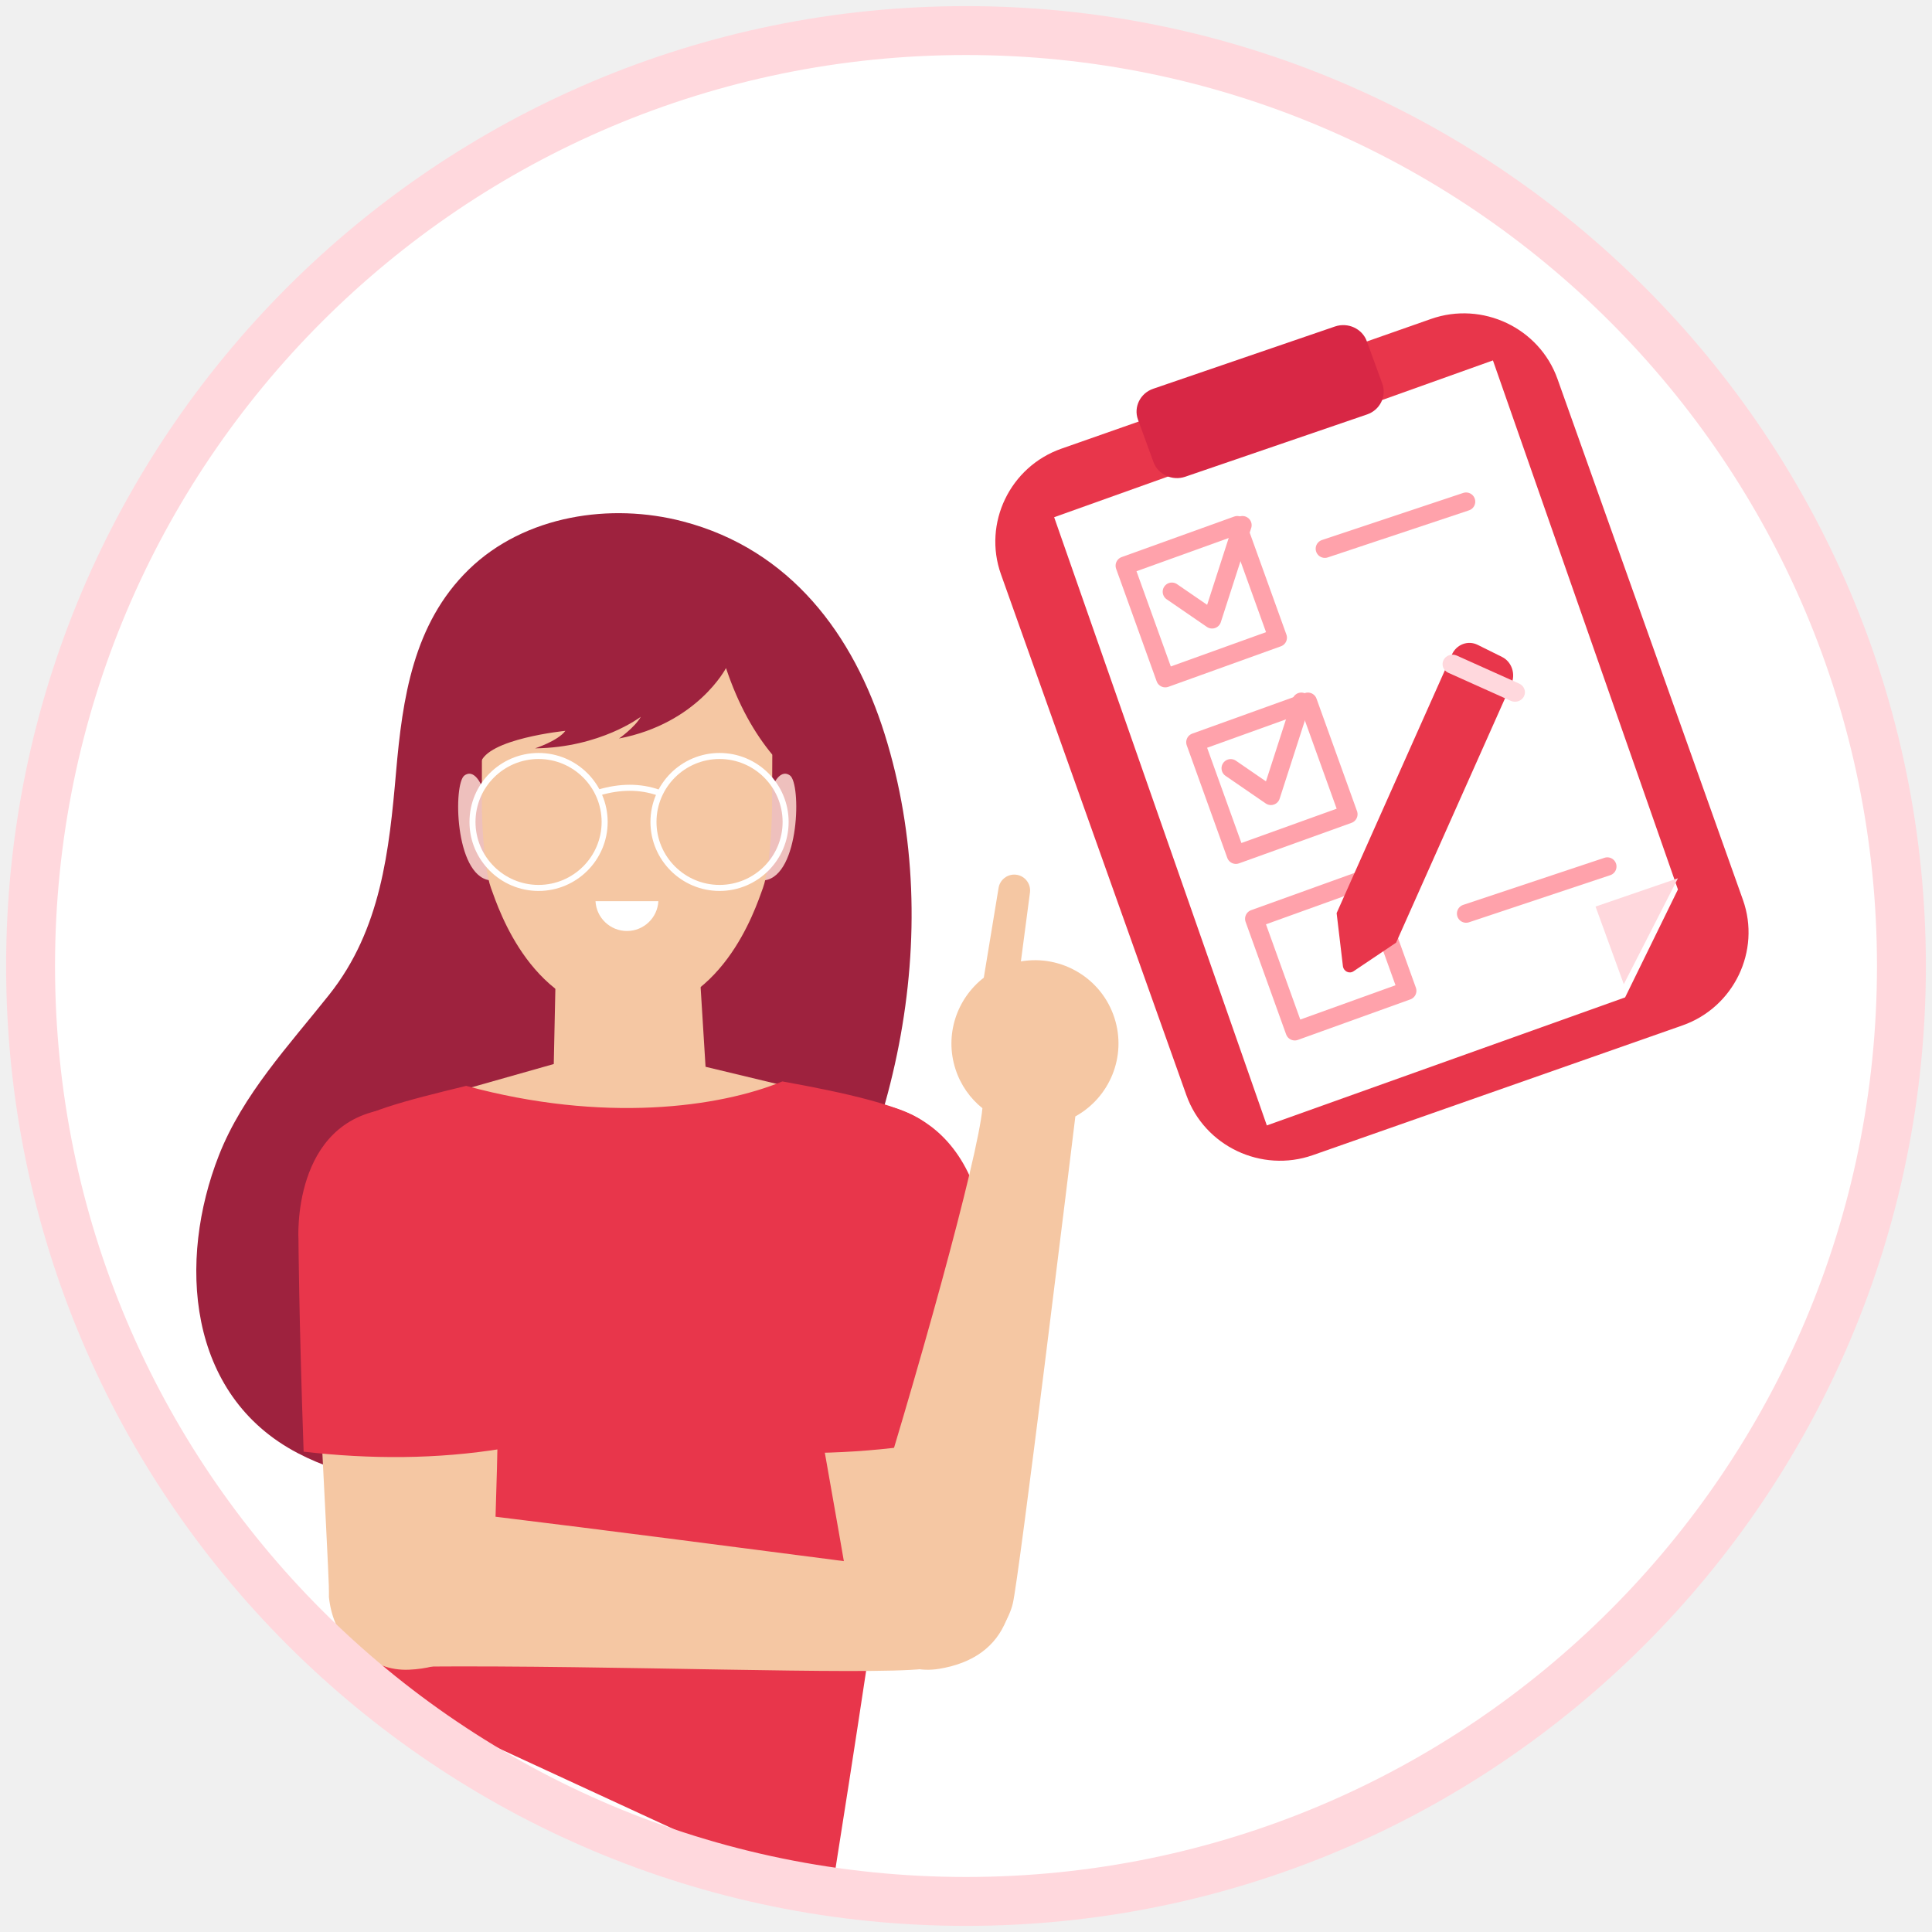
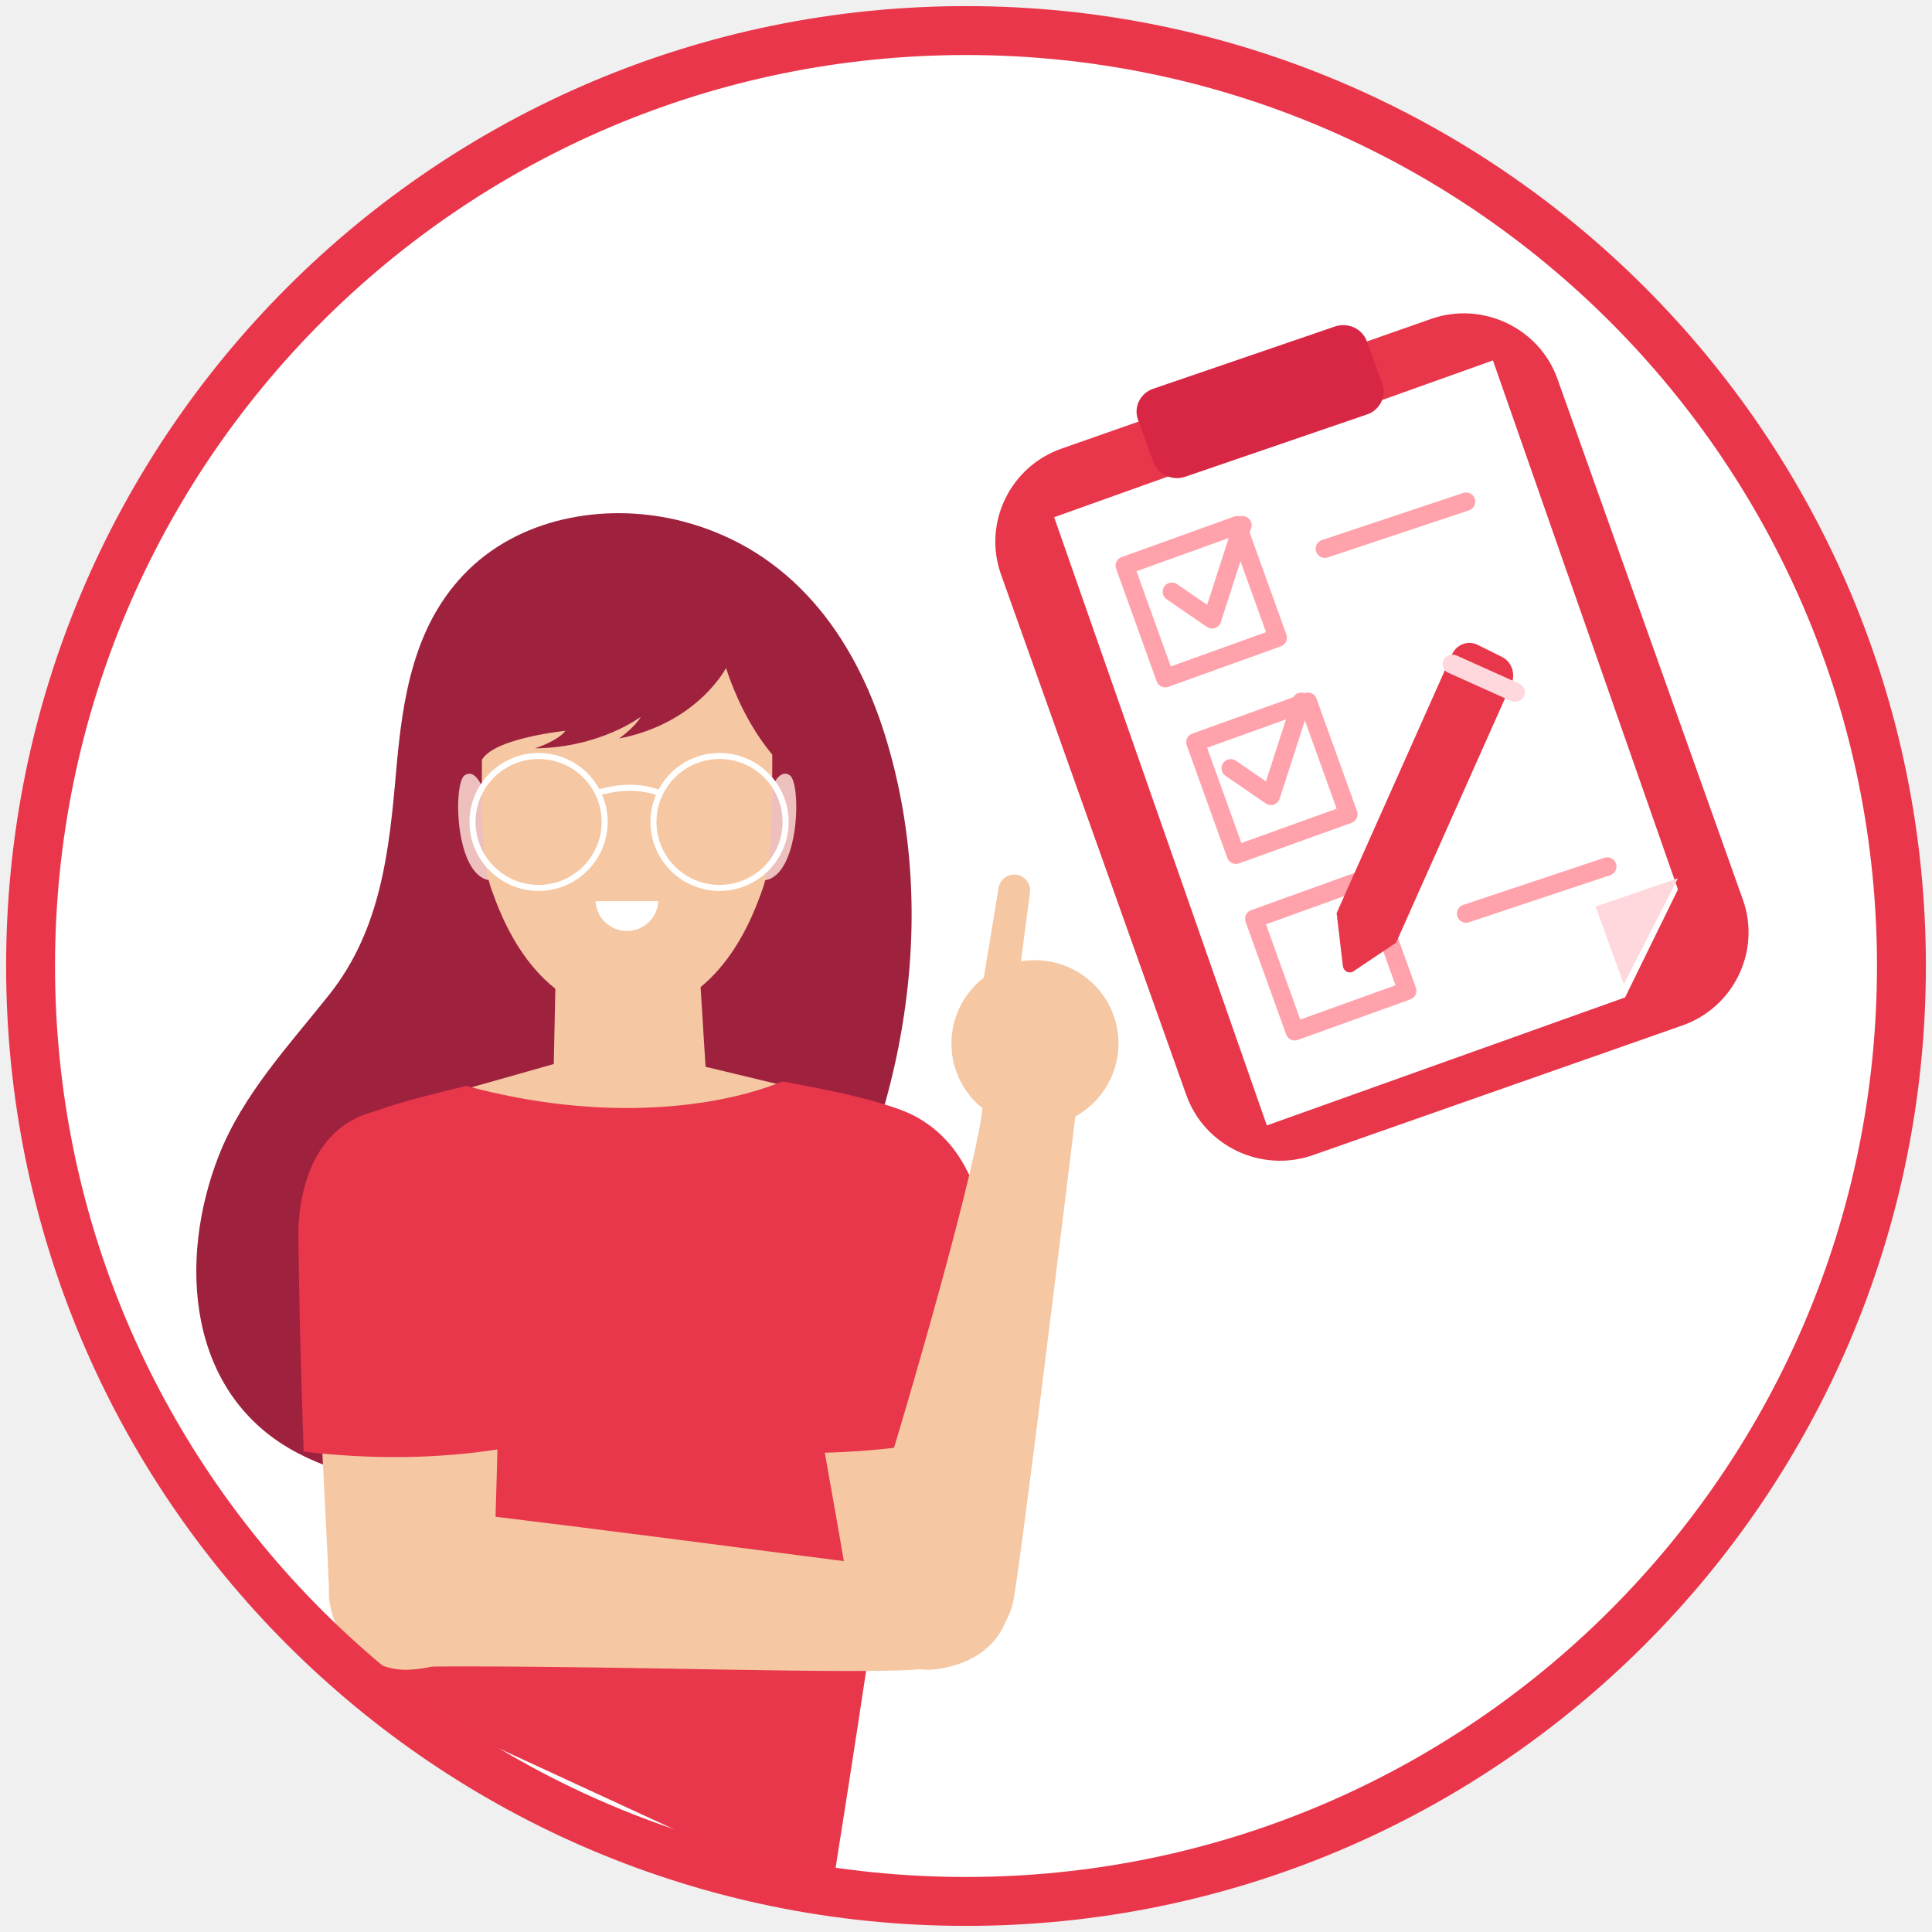
<svg xmlns="http://www.w3.org/2000/svg" width="158px" height="158px" viewBox="0 0 158 158" version="1.1">
  <g id="Page-1" stroke="none" stroke-width="1" fill="none" fill-rule="evenodd">
-     <g id="Group" transform="translate(2, 2)">
-       <circle id="Oval" fill="#FFFFFF" cx="77.5" cy="76.5" r="76.5" />
-       <g id="Group-63">
-         <path d="M135.595,81.858 L105.367,92.468 C101.163,93.944 96.508,91.736 95.022,87.562 L79.859,44.965 C78.372,40.791 80.595,36.17 84.8,34.693 L115.028,24.084 C119.231,22.608 123.887,24.816 125.372,28.99 L140.537,71.586 C142.022,75.759 139.799,80.382 135.595,81.858" id="Fill-1" fill="#E8364B" />
-         <polygon id="Fill-3" fill="#FFFFFF" points="130.903 79.567 101.602 90.038 84.209 40.298 120.093 27.475 135.223 70.742" />
-         <path d="M109.802,31.892 L94.928,36.988 C93.871,37.35 92.701,36.809 92.329,35.784 L91.064,32.315 C90.689,31.291 91.249,30.157 92.305,29.795 L107.177,24.7 C108.236,24.338 109.406,24.879 109.778,25.904 L111.043,29.371 C111.418,30.396 110.859,31.53 109.802,31.892" id="Fill-5" fill="#D82745" />
-         <polygon id="Fill-7" fill="#FFD8DD" points="130.795 78.488 128.485 72.14 135.223 69.825" />
-         <polyline id="Stroke-9" stroke="#FFA2AB" stroke-width="1.5" stroke-linecap="round" stroke-linejoin="round" points="109.772 69.826 113.085 79.026 103.886 82.339 100.572 73.139 109.772 69.826" />
-         <path d="M116.733,51.538 L107.31,72.675 L107.823,77.001 C107.875,77.436 108.34,77.668 108.691,77.431 L112.174,75.091 L121.597,53.953 C121.969,53.115 121.629,52.118 120.836,51.724 L118.844,50.736 C118.051,50.342 117.106,50.7 116.733,51.538" id="Fill-11" fill="#E8364B" />
-         <path d="M121.895,55.388 C121.779,55.388 121.661,55.364 121.549,55.313 L116.441,53.019 C116.034,52.836 115.859,52.373 116.05,51.984 C116.243,51.596 116.728,51.429 117.133,51.612 L122.242,53.907 C122.649,54.09 122.824,54.553 122.633,54.941 C122.494,55.223 122.201,55.388 121.895,55.388" id="Fill-13" fill="#FFD8DD" />
-         <polygon id="Stroke-15" stroke="#FFA2AB" stroke-width="1.5" stroke-linecap="round" stroke-linejoin="round" points="102.497 50.15 93.297 53.463 89.984 44.264 99.184 40.95" />
-         <polygon id="Stroke-17" stroke="#FFA2AB" stroke-width="1.5" stroke-linecap="round" stroke-linejoin="round" points="108.272 64.588 99.072 67.901 95.759 58.701 104.959 55.388" />
-         <polyline id="Stroke-19" stroke="#FFA2AB" stroke-width="1.5" stroke-linecap="round" stroke-linejoin="round" points="98.647 60.829 101.936 63.088 104.422 55.388" />
-         <polyline id="Stroke-21" stroke="#FFA2AB" stroke-width="1.5" stroke-linecap="round" stroke-linejoin="round" points="93.835 46.392 97.125 48.651 99.61 40.95" />
-         <line x1="106.347" y1="42.875" x2="117.897" y2="39.025" id="Stroke-23" stroke="#FFA2AB" stroke-width="1.5" stroke-linecap="round" stroke-linejoin="round" />
-         <line x1="117.898" y1="72.713" x2="129.448" y2="68.863" id="Stroke-25" stroke="#FFA2AB" stroke-width="1.5" stroke-linecap="round" stroke-linejoin="round" />
-         <path d="M44.638,40.353 C41.536,40.974 38.616,42.356 36.33,44.583 C31.784,49.011 30.913,55.148 30.394,61.096 C29.828,67.585 29.159,74.01 24.924,79.344 C21.626,83.496 17.848,87.52 15.9,92.49 C12.535,101.067 13.254,112.093 22.366,116.846 C26.315,118.906 30.895,119.556 35.379,119.606 C42.549,119.686 50.027,118.169 55.564,113.749 C57.921,111.868 59.847,109.528 61.543,107.067 C71.229,93.016 75.501,74.496 70.352,58.048 C67.805,49.917 62.651,42.944 53.849,40.642 C50.888,39.867 47.675,39.745 44.638,40.353" id="Fill-27" fill="#9E223E" />
-         <path d="M65.897,87.693 L55.7,85.242 L55.28,78.461 L43.612,69.745 L43.287,85.017 C43.287,85.017 31.084,88.458 30.981,88.556 C41.565,103.559 62.208,93.554 65.897,87.693" id="Fill-29" fill="#F5C7A3" />
-         <path d="M61.061,62.602 C61.061,62.602 61.664,60.763 62.599,61.413 C63.533,62.065 63.409,69.561 60.559,69.989 C57.709,70.415 61.061,62.602 61.061,62.602" id="Fill-31" fill="#EEC0BD" />
-         <path d="M37.526,62.602 C37.526,62.602 36.923,60.763 35.989,61.413 C35.054,62.065 35.178,69.561 38.028,69.989 C40.879,70.415 37.526,62.602 37.526,62.602" id="Fill-33" fill="#EEC0BD" />
-         <path d="M40.685,50.24 L49.273,47.296 L57.86,50.24 L61.181,54.978 L61.139,64.168 C61.139,64.168 61.068,68.762 60.39,70.629 C59.713,72.496 57.041,80.645 49.273,81.075 C41.504,80.645 38.832,72.496 38.155,70.629 C37.478,68.762 37.406,64.168 37.406,64.168 L37.415,54.978 L40.685,50.24 Z" id="Fill-35" fill="#F5C7A3" />
-         <path d="M51.842,71.699 C51.771,73.057 50.649,74.137 49.272,74.137 C47.894,74.137 46.771,73.057 46.701,71.699 L51.842,71.699 Z" id="Fill-37" fill="#FFFFFF" />
-         <path d="M61.181,59.742 C59.705,57.96 58.399,55.697 57.373,52.635 C57.373,52.635 55.042,57.158 48.625,58.396 C48.625,58.396 49.921,57.481 50.405,56.619 C50.405,56.619 47.105,59.141 41.758,59.2 C41.758,59.2 43.627,58.594 44.238,57.768 C44.238,57.768 37.778,58.416 37.286,60.444 L36.076,56.907 L37.083,51.701 L38.539,49.458 L43.796,45.42 L50.405,44.127 L57.373,46.819 L60.274,48.542 L62.88,52.958 L61.622,56.889 L61.181,59.742 Z" id="Fill-39" fill="#9E223E" />
-         <path d="M25.824,90.52 C27.315,88.957 31.208,88.006 36.124,86.803 C47.339,89.858 56.81,88.574 61.985,86.44 C66.816,87.312 72.392,88.479 73.883,90.043 C75.827,92.08 65.897,153.5 65.897,153.5 L28.693,136.319 C28.693,136.319 23.881,92.557 25.824,90.52" id="Fill-41" fill="#E8364B" />
-         <path d="M56.844,70.862 C53.73,70.862 51.194,68.331 51.194,65.22 C51.194,62.11 53.73,59.578 56.844,59.578 C59.961,59.578 62.495,62.11 62.495,65.22 C62.495,68.331 59.961,70.862 56.844,70.862 M56.844,60.071 C54.002,60.071 51.688,62.381 51.688,65.22 C51.688,68.059 54.002,70.369 56.844,70.369 C59.688,70.369 62.002,68.059 62.002,65.22 C62.002,62.381 59.688,60.071 56.844,60.071" id="Fill-43" fill="#FFFFFF" />
-         <path d="M42.044,70.862 C38.928,70.862 36.394,68.331 36.394,65.22 C36.394,62.11 38.928,59.578 42.044,59.578 C45.16,59.578 47.695,62.11 47.695,65.22 C47.695,68.331 45.16,70.862 42.044,70.862 M42.044,60.071 C39.201,60.071 36.886,62.381 36.886,65.22 C36.886,68.059 39.201,70.369 42.044,70.369 C44.887,70.369 47.201,68.059 47.201,65.22 C47.201,62.381 44.887,60.071 42.044,60.071" id="Fill-45" fill="#FFFFFF" />
-         <path d="M47.013,63.059 L46.871,62.587 C48.691,62.042 50.396,62.043 51.939,62.59 L51.774,63.055 C50.332,62.543 48.73,62.545 47.013,63.059" id="Fill-47" fill="#FFFFFF" />
-         <path d="M73.506,134.484 C68.73,135.005 48.045,134.169 32.705,134.292 C32.705,134.292 25.624,135.236 24.899,128.61 C24.76,123.247 29.548,121.277 31.893,121.32 C33.871,121.308 71.982,126.322 71.982,126.322 L73.506,134.484 Z" id="Fill-49" fill="#F5C7A3" />
-         <path d="M38.286,127.944 C38.285,127.991 38.257,129.621 37.382,131.235 C36.258,133.307 34.263,134.423 31.454,134.549 C29.901,134.618 28.528,134.094 27.374,132.994 C25.682,131.378 24.894,128.891 24.893,127.719 C24.845,125.736 23.532,100.842 23.479,99.36 C23.456,98.976 23.034,90.63 29.832,89.753 C30.111,89.76 31.206,89.821 32.532,90.322 C34.987,91.249 38.234,93.688 38.559,100.093 C39.131,111.321 38.296,127.679 38.286,127.944" id="Fill-51" fill="#F5C7A3" />
-         <path d="M29.773,88.684 C29.773,88.684 39.047,88.637 39.627,100.039 C39.939,106.165 39.325,108.073 39.142,116.463 C33.739,117.349 28.265,117.342 22.831,116.719 C22.441,105.517 22.41,99.397 22.41,99.397 C22.41,99.397 21.793,89.648 29.773,88.684" id="Fill-53" fill="#E8364B" />
-         <path d="M80.809,127.104 C80.813,127.15 80.981,128.772 80.305,130.479 C79.436,132.67 77.59,134.016 74.816,134.475 C73.283,134.729 71.856,134.374 70.58,133.417 C68.706,132.015 67.627,129.64 67.486,128.477 C67.2,126.514 62.642,100.987 62.412,99.521 C62.343,99.142 60.925,90.907 67.571,89.225 C67.849,89.199 68.944,89.128 70.32,89.467 C72.868,90.096 76.383,92.13 77.472,98.451 C79.382,109.53 80.787,126.84 80.809,127.104" id="Fill-55" fill="#F5C7A3" />
-         <path d="M67.384,88.171 C67.384,88.171 76.586,87.018 78.526,98.27 C79.568,104.316 79.187,106.282 80.008,114.634 C74.749,116.157 69.315,116.804 63.845,116.832 C62.119,105.758 61.355,99.685 61.355,99.685 C61.355,99.685 59.577,90.079 67.384,88.171" id="Fill-57" fill="#E8364B" />
-         <path d="M68.437,125.137 C73.035,110.549 77.98,92.691 78.342,88.631 C77.342,87.827 76.558,86.735 76.137,85.424 C75.234,82.619 76.251,79.664 78.455,77.955 L79.665,70.609 C79.768,69.99 80.302,69.532 80.932,69.525 C81.72,69.517 82.333,70.207 82.231,70.989 L81.49,76.623 C84.79,76.057 88.087,77.977 89.142,81.251 C90.158,84.408 88.746,87.756 85.943,89.3 C85.617,91.991 81.307,127.319 80.822,129.157 C80.278,131.436 77.173,135.576 72.002,134.104 C65.753,131.751 68.437,125.137 68.437,125.137" id="Fill-59" fill="#F5C7A3" />
-         <path d="M0.5,77 C0.5,34.75 34.75,0.5 77,0.5 C119.25,0.5 153.5,34.75 153.5,77 C153.5,119.25 119.25,153.5 77,153.5 C34.75,153.5 0.5,119.25 0.5,77 Z" id="Stroke-61" stroke="#FFD8DD" stroke-width="4" />
+     <g id="Group" transform="translate(2.5002, 2)">
+       <circle id="Oval" fill="#FFFFFF" cx="77" cy="76.5" r="76.5" />
+       <g id="Group-63" transform="translate(0, 0.4999)">
+         <path d="M135.095,81.358 L104.867,91.968 C100.663,93.444 96.008,91.236 94.522,87.062 L79.359,44.465 C77.872,40.291 80.095,35.67 84.3,34.193 L114.528,23.584 C118.731,22.108 123.387,24.316 124.872,28.49 L140.037,71.086 C141.522,75.259 139.299,79.882 135.095,81.358" id="Fill-1" fill="#E8364B" />
+         <polygon id="Fill-3" fill="#FFFFFF" points="130.403 79.067 101.102 89.538 83.709 39.798 119.593 26.975 134.723 70.242" />
+         <path d="M109.301,31.392 L94.428,36.488 C93.371,36.85 92.201,36.309 91.828,35.284 L90.563,31.815 C90.189,30.791 90.748,29.657 91.805,29.295 L106.677,24.2 C107.735,23.838 108.905,24.379 109.278,25.404 L110.543,28.871 C110.917,29.896 110.358,31.03 109.301,31.392" id="Fill-5" fill="#D82745" />
+         <polygon id="Fill-7" fill="#FFD8DD" points="130.295 77.988 127.985 71.64 134.723 69.325" />
+         <polyline id="Stroke-9" stroke="#FFA2AB" stroke-width="1.5" stroke-linecap="round" stroke-linejoin="round" points="109.272 69.326 112.585 78.526 103.385 81.839 100.072 72.639 109.272 69.326" />
+         <path d="M116.233,51.038 L106.809,72.176 L107.323,76.501 C107.374,76.937 107.84,77.168 108.191,76.932 L111.674,74.591 L121.097,53.453 C121.469,52.616 121.129,51.619 120.335,51.225 L118.344,50.236 C117.55,49.842 116.606,50.201 116.233,51.038" id="Fill-11" fill="#E8364B" />
+         <path d="M121.395,54.888 C121.279,54.888 121.161,54.864 121.049,54.813 L115.941,52.519 C115.534,52.336 115.359,51.873 115.55,51.484 C115.743,51.096 116.228,50.929 116.633,51.112 L121.742,53.407 C122.149,53.59 122.324,54.053 122.133,54.441 C121.994,54.723 121.701,54.888 121.395,54.888" id="Fill-13" fill="#FFD8DD" />
+         <polygon id="Stroke-15" stroke="#FFA2AB" stroke-width="1.5" stroke-linecap="round" stroke-linejoin="round" points="101.997 49.65 92.797 52.963 89.484 43.764 98.684 40.45" />
+         <polygon id="Stroke-17" stroke="#FFA2AB" stroke-width="1.5" stroke-linecap="round" stroke-linejoin="round" points="107.772 64.088 98.572 67.401 95.259 58.201 104.459 54.888" />
+         <polyline id="Stroke-19" stroke="#FFA2AB" stroke-width="1.5" stroke-linecap="round" stroke-linejoin="round" points="98.147 60.329 101.436 62.588 103.922 54.888" />
+         <polyline id="Stroke-21" stroke="#FFA2AB" stroke-width="1.5" stroke-linecap="round" stroke-linejoin="round" points="93.335 45.892 96.624 48.151 99.109 40.451" />
+         <line x1="105.847" y1="42.376" x2="117.397" y2="38.526" id="Stroke-23" stroke="#FFA2AB" stroke-width="1.5" stroke-linecap="round" stroke-linejoin="round" />
+         <line x1="117.397" y1="72.213" x2="128.947" y2="68.363" id="Stroke-25" stroke="#FFA2AB" stroke-width="1.5" stroke-linecap="round" stroke-linejoin="round" />
+         <path d="M44.138,39.854 C41.036,40.475 38.116,41.857 35.83,44.083 C31.284,48.512 30.413,54.649 29.894,60.597 C29.328,67.086 28.659,73.511 24.424,78.844 C21.126,82.997 17.348,87.021 15.4,91.991 C12.035,100.568 12.754,111.593 21.866,116.346 C25.815,118.407 30.395,119.057 34.879,119.107 C42.049,119.187 49.527,117.67 55.064,113.25 C57.421,111.369 59.347,109.028 61.043,106.567 C70.729,92.517 75.001,73.997 69.852,57.549 C67.305,49.418 62.151,42.444 53.349,40.142 C50.388,39.368 47.175,39.246 44.138,39.854" id="Fill-27" fill="#9E223E" />
+         <path d="M65.397,87.193 L55.2,84.742 L54.779,77.961 L43.111,69.245 L42.786,84.517 C42.786,84.517 30.584,87.958 30.48,88.056 C41.065,103.059 61.708,93.054 65.397,87.193" id="Fill-29" fill="#F5C7A3" />
+         <path d="M60.561,62.102 C60.561,62.102 61.164,60.263 62.099,60.914 C63.033,61.565 62.909,69.062 60.059,69.489 C57.209,69.916 60.561,62.102 60.561,62.102" id="Fill-31" fill="#EEC0BD" />
+         <path d="M37.026,62.102 C37.026,62.102 36.423,60.263 35.489,60.914 C34.554,61.565 34.678,69.062 37.528,69.489 C40.379,69.916 37.026,62.102 37.026,62.102" id="Fill-33" fill="#EEC0BD" />
+         <path d="M40.185,49.74 L48.773,46.796 L57.36,49.74 L60.681,54.478 L60.639,63.668 C60.639,63.668 60.568,68.262 59.89,70.129 C59.213,71.996 56.541,80.145 48.773,80.575 C41.004,80.145 38.332,71.996 37.655,70.129 C36.978,68.262 36.906,63.668 36.906,63.668 L36.915,54.478 L40.185,49.74 Z" id="Fill-35" fill="#F5C7A3" />
+         <path d="M51.342,71.199 C51.271,72.557 50.149,73.637 48.772,73.637 C47.394,73.637 46.271,72.557 46.201,71.199 L51.342,71.199 Z" id="Fill-37" fill="#FFFFFF" />
+         <path d="M60.681,59.242 C59.205,57.46 57.899,55.197 56.873,52.135 C56.873,52.135 54.542,56.658 48.125,57.896 C48.125,57.896 49.421,56.981 49.905,56.119 C49.905,56.119 46.605,58.641 41.258,58.7 C41.258,58.7 43.127,58.094 43.738,57.268 C43.738,57.268 37.278,57.916 36.786,59.944 L35.576,56.407 L36.583,51.201 L38.039,48.958 L43.296,44.92 L49.905,43.627 L56.873,46.319 L59.774,48.042 L62.38,52.458 L61.122,56.389 L60.681,59.242 Z" id="Fill-39" fill="#9E223E" />
+         <path d="M25.324,90.02 C26.815,88.457 30.708,87.506 35.624,86.303 C46.839,89.358 56.31,88.074 61.485,85.94 C66.316,86.812 71.892,87.979 73.383,89.543 C75.327,91.58 65.397,153 65.397,153 L28.193,135.819 C28.193,135.819 23.381,92.057 25.324,90.02" id="Fill-41" fill="#E8364B" />
+         <path d="M56.344,70.362 C53.229,70.362 50.694,67.831 50.694,64.72 C50.694,61.61 53.229,59.078 56.344,59.078 C59.46,59.078 61.995,61.61 61.995,64.72 C61.995,67.831 59.46,70.362 56.344,70.362 M56.344,59.571 C53.501,59.571 51.187,61.881 51.187,64.72 C51.187,67.559 53.501,69.869 56.344,69.869 C59.187,69.869 61.501,67.559 61.501,64.72 C61.501,61.881 59.187,59.571 56.344,59.571" id="Fill-43" fill="#FFFFFF" />
+         <path d="M41.544,70.362 C38.428,70.362 35.894,67.831 35.894,64.72 C35.894,61.61 38.428,59.078 41.544,59.078 C44.66,59.078 47.195,61.61 47.195,64.72 C47.195,67.831 44.66,70.362 41.544,70.362 M41.544,59.571 C38.701,59.571 36.386,61.881 36.386,64.72 C36.386,67.559 38.701,69.869 41.544,69.869 C44.387,69.869 46.701,67.559 46.701,64.72 C46.701,61.881 44.387,59.571 41.544,59.571" id="Fill-45" fill="#FFFFFF" />
+         <path d="M46.513,62.559 L46.371,62.087 C48.191,61.542 49.896,61.543 51.439,62.09 L51.274,62.555 C49.832,62.043 48.23,62.045 46.513,62.559" id="Fill-47" fill="#FFFFFF" />
+         <path d="M73.006,133.984 C68.23,134.505 47.545,133.669 32.205,133.792 C32.205,133.792 25.124,134.736 24.399,128.11 C24.26,122.747 29.048,120.777 31.393,120.82 C33.371,120.808 71.482,125.822 71.482,125.822 L73.006,133.984 Z" id="Fill-49" fill="#F5C7A3" />
+         <path d="M37.786,127.444 C37.785,127.491 37.757,129.121 36.882,130.735 C35.758,132.807 33.763,133.923 30.954,134.049 C29.401,134.118 28.028,133.594 26.874,132.494 C25.182,130.878 24.394,128.391 24.393,127.219 C24.345,125.236 23.032,100.342 22.979,98.86 C22.956,98.476 22.534,90.13 29.332,89.253 C29.611,89.26 30.706,89.321 32.032,89.822 C34.487,90.749 37.734,93.188 38.059,99.593 C38.631,110.821 37.796,127.179 37.786,127.444" id="Fill-51" fill="#F5C7A3" />
+         <path d="M29.273,88.184 C29.273,88.184 38.547,88.137 39.127,99.539 C39.439,105.665 38.825,107.573 38.642,115.963 C33.239,116.849 27.765,116.842 22.331,116.219 C21.941,105.017 21.91,98.897 21.91,98.897 C21.91,98.897 21.293,89.148 29.273,88.184" id="Fill-53" fill="#E8364B" />
+         <path d="M80.309,126.604 C80.313,126.65 80.481,128.272 79.805,129.979 C78.936,132.17 77.09,133.516 74.316,133.975 C72.783,134.229 71.356,133.874 70.08,132.917 C68.206,131.515 67.127,129.14 66.986,127.977 C66.7,126.014 62.142,100.487 61.912,99.021 C61.843,98.642 60.425,90.407 67.071,88.725 C67.349,88.699 68.444,88.628 69.82,88.967 C72.368,89.596 75.883,91.63 76.972,97.951 C78.882,109.03 80.287,126.34 80.309,126.604" id="Fill-55" fill="#F5C7A3" />
+         <path d="M66.884,87.671 C66.884,87.671 76.086,86.518 78.026,97.77 C79.068,103.816 78.687,105.782 79.508,114.134 C74.249,115.657 68.815,116.304 63.345,116.332 C61.619,105.258 60.855,99.185 60.855,99.185 C60.855,99.185 59.077,89.579 66.884,87.671" id="Fill-57" fill="#E8364B" />
+         <path d="M67.937,124.637 C72.535,110.049 77.48,92.191 77.842,88.131 C76.842,87.327 76.058,86.235 75.637,84.924 C74.734,82.119 75.751,79.164 77.955,77.455 L79.165,70.109 C79.268,69.49 79.802,69.032 80.432,69.025 C81.22,69.017 81.833,69.707 81.731,70.489 L80.99,76.123 C84.29,75.557 87.587,77.477 88.642,80.751 C89.658,83.908 88.246,87.256 85.443,88.8 C85.117,91.491 80.807,126.819 80.322,128.657 C79.778,130.936 76.673,135.076 71.502,133.604 C65.253,131.251 67.937,124.637 67.937,124.637" id="Fill-59" fill="#F5C7A3" />
+         <path d="M0,76.5 C0,34.25 34.25,0 76.5,0 C118.75,0 153,34.25 153,76.5 C153,118.75 118.75,153 76.5,153 C34.25,153 0,118.75 0,76.5 Z" id="Stroke-61" stroke="#E9364B" stroke-width="4" />
      </g>
    </g>
  </g>
</svg>
